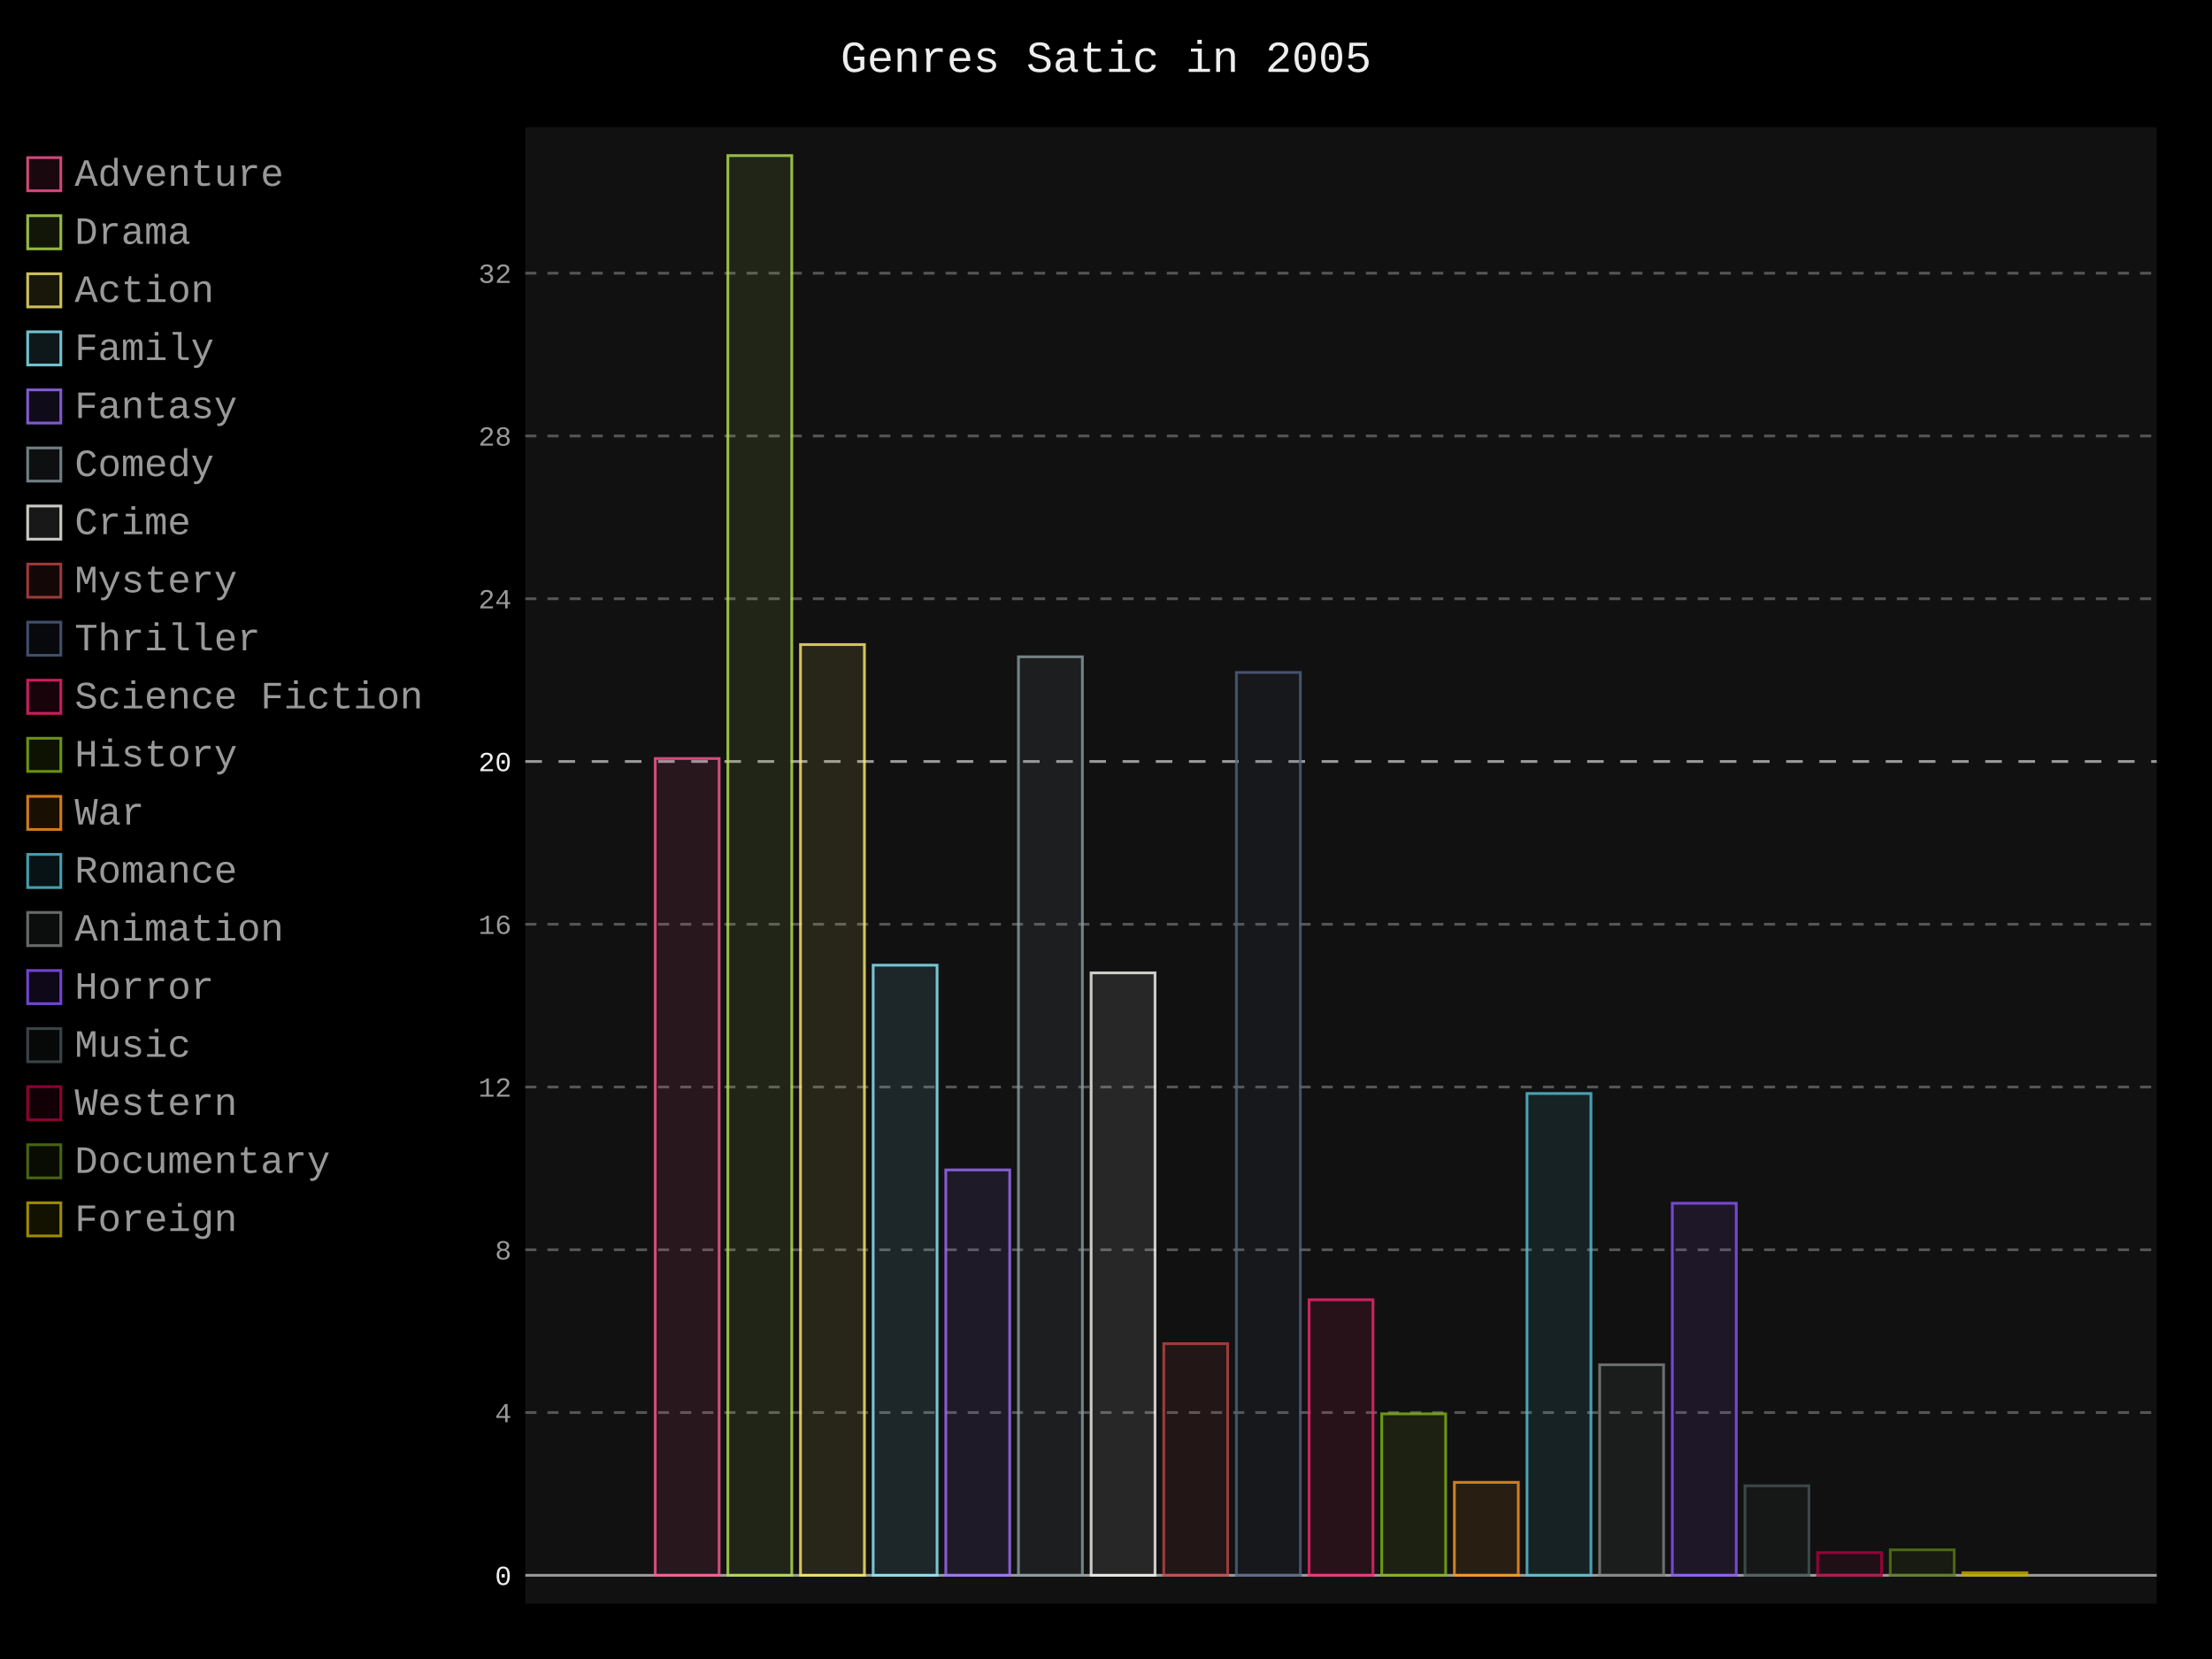
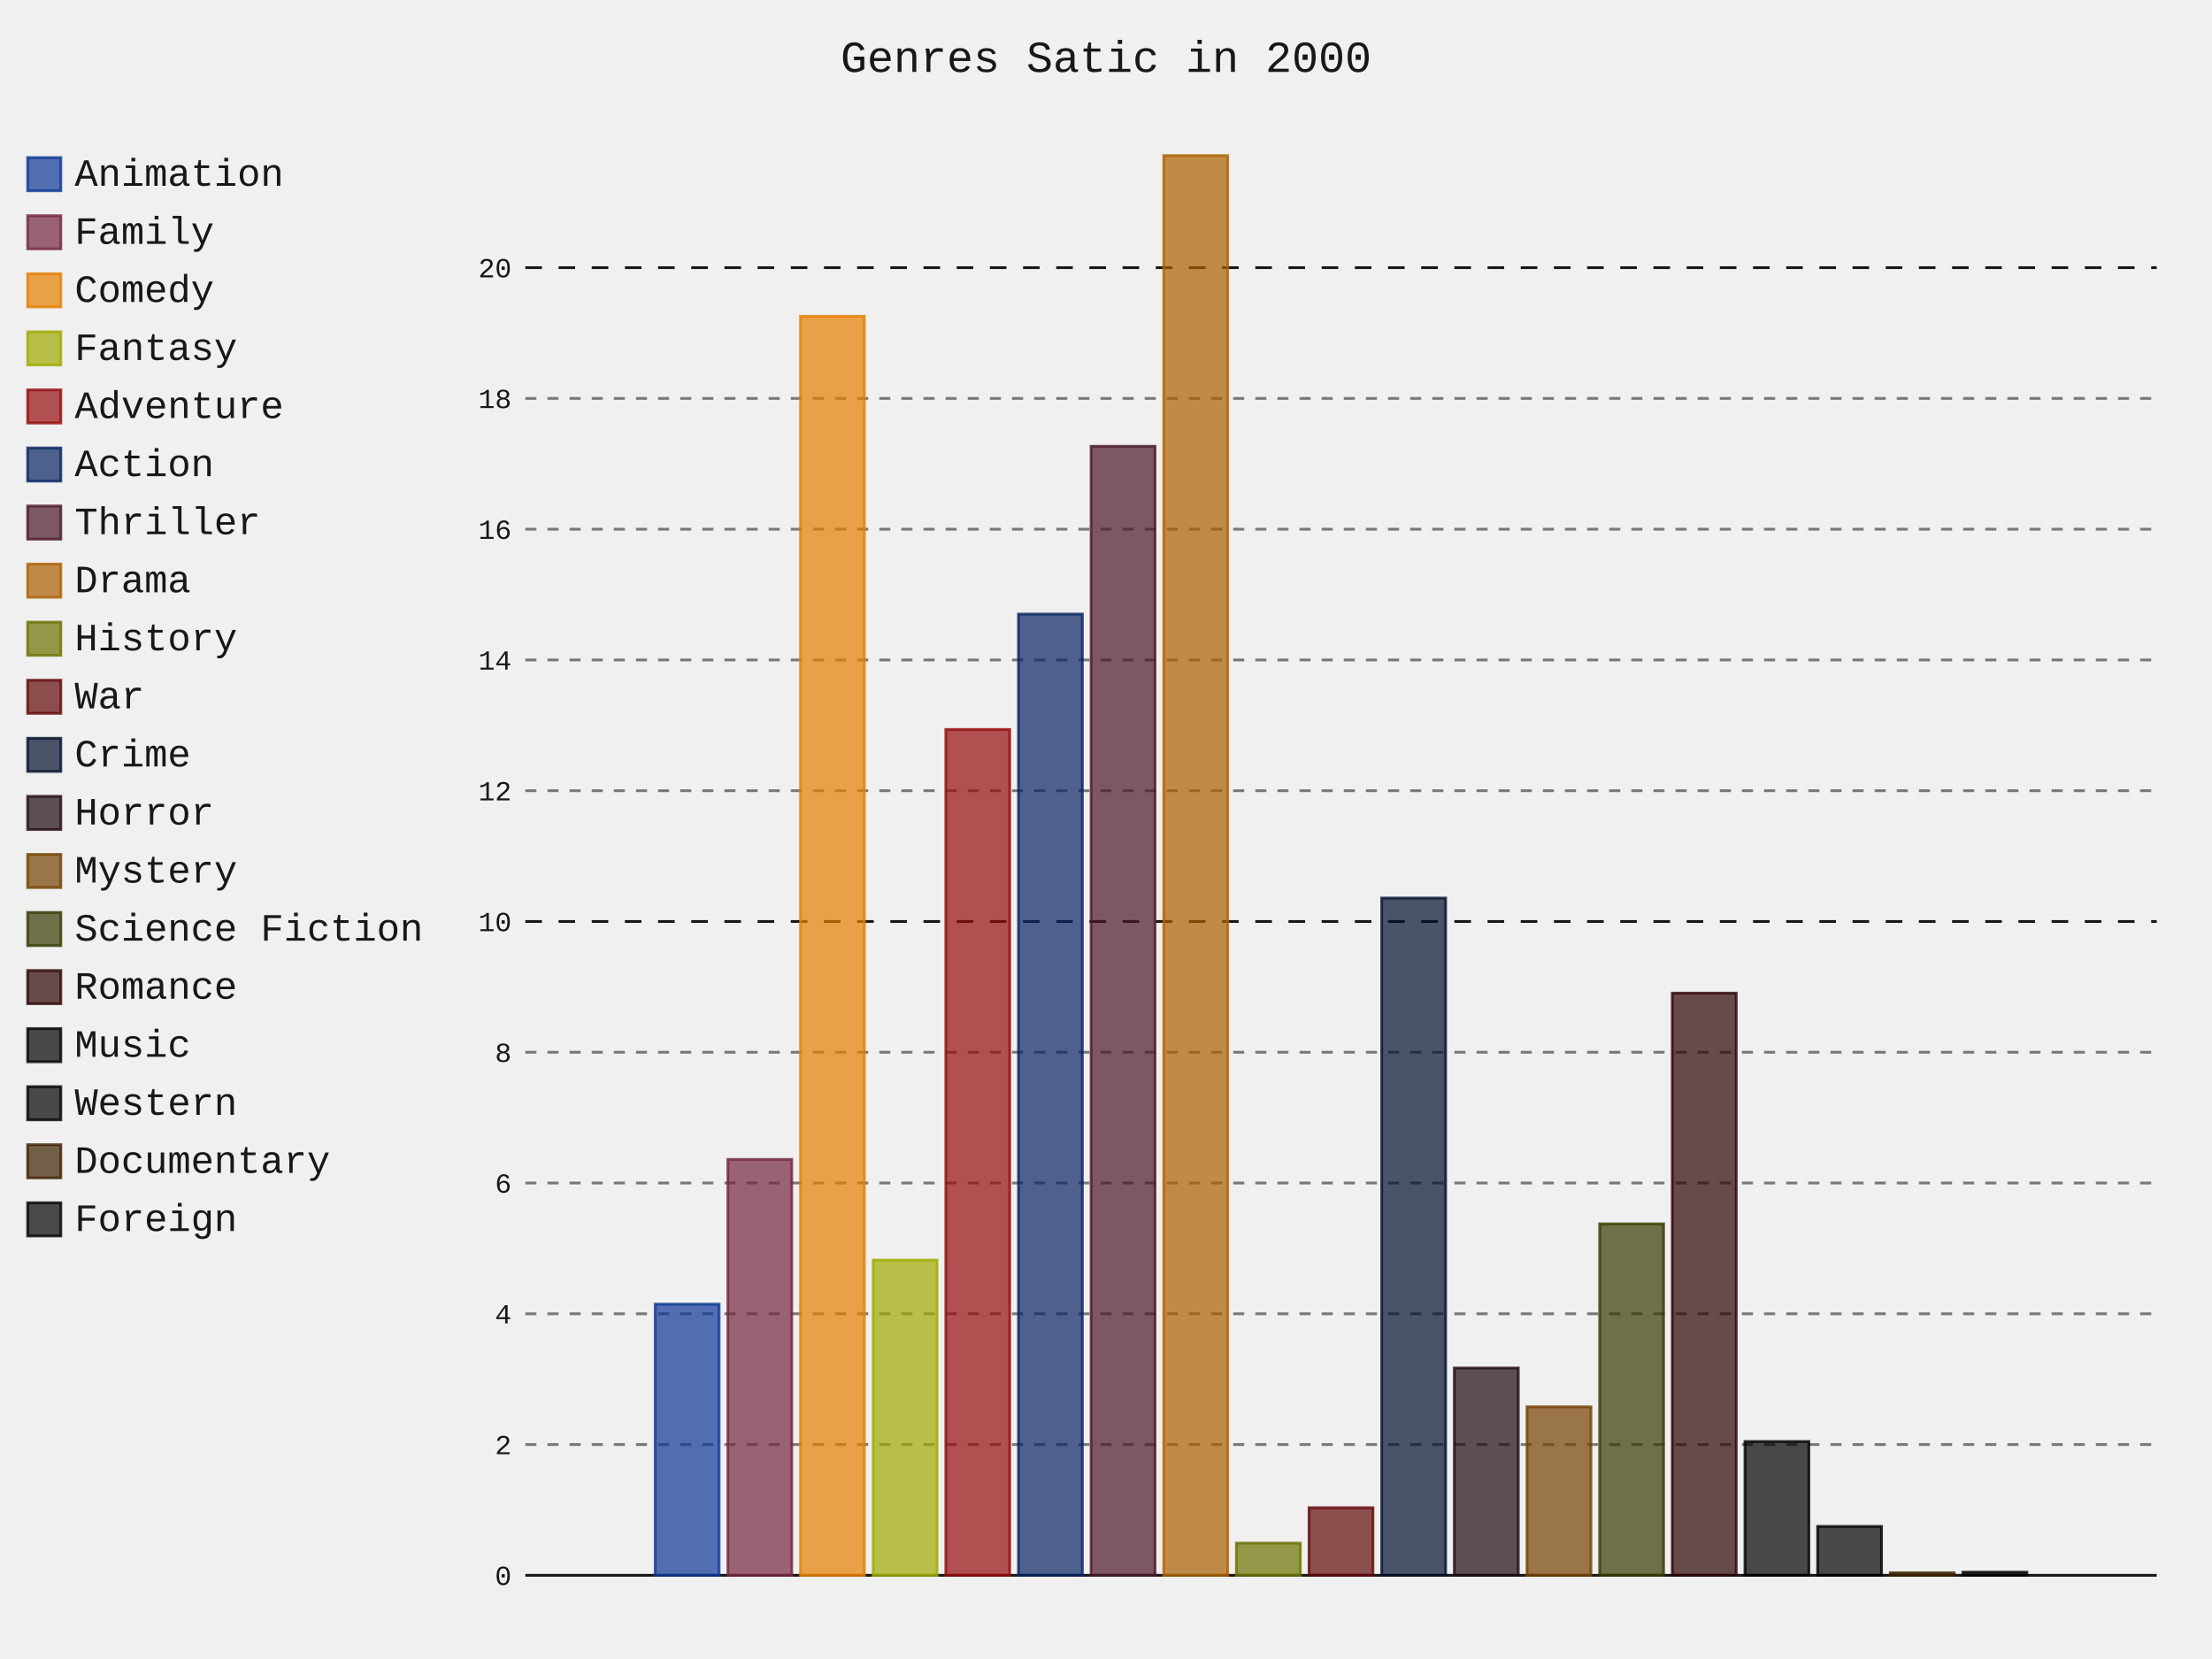
- <svg xmlns="http://www.w3.org/2000/svg" class="pygal-chart" id="chart-6a438599-40f7-4d91-a1ad-af35548b8925" viewBox="0 0 800 600">
+ <svg xmlns="http://www.w3.org/2000/svg" class="pygal-chart" id="chart-65fe7a00-359a-4807-9373-be10d2ad45ed" viewBox="0 0 800 600">
  <defs>
-     <style type="text/css">#chart-6a438599-40f7-4d91-a1ad-af35548b8925{-webkit-user-select:none;-webkit-font-smoothing:antialiased;font-family:Consolas,"Liberation Mono",Menlo,Courier,monospace}#chart-6a438599-40f7-4d91-a1ad-af35548b8925 .title{font-family:Consolas,"Liberation Mono",Menlo,Courier,monospace;font-size:16px}#chart-6a438599-40f7-4d91-a1ad-af35548b8925 .legends .legend text{font-family:Consolas,"Liberation Mono",Menlo,Courier,monospace;font-size:14px}#chart-6a438599-40f7-4d91-a1ad-af35548b8925 .axis text{font-family:Consolas,"Liberation Mono",Menlo,Courier,monospace;font-size:10px}#chart-6a438599-40f7-4d91-a1ad-af35548b8925 .axis text.major{font-family:Consolas,"Liberation Mono",Menlo,Courier,monospace;font-size:10px}#chart-6a438599-40f7-4d91-a1ad-af35548b8925 .text-overlay text.value{font-family:Consolas,"Liberation Mono",Menlo,Courier,monospace;font-size:16px}#chart-6a438599-40f7-4d91-a1ad-af35548b8925 .text-overlay text.label{font-family:Consolas,"Liberation Mono",Menlo,Courier,monospace;font-size:10px}#chart-6a438599-40f7-4d91-a1ad-af35548b8925 .tooltip{font-family:Consolas,"Liberation Mono",Menlo,Courier,monospace;font-size:14px}#chart-6a438599-40f7-4d91-a1ad-af35548b8925 text.no_data{font-family:Consolas,"Liberation Mono",Menlo,Courier,monospace;font-size:64px}
- #chart-6a438599-40f7-4d91-a1ad-af35548b8925{background-color:black}#chart-6a438599-40f7-4d91-a1ad-af35548b8925 path,#chart-6a438599-40f7-4d91-a1ad-af35548b8925 line,#chart-6a438599-40f7-4d91-a1ad-af35548b8925 rect,#chart-6a438599-40f7-4d91-a1ad-af35548b8925 circle{-webkit-transition:1s ease-out;-moz-transition:1s ease-out;transition:1s ease-out}#chart-6a438599-40f7-4d91-a1ad-af35548b8925 .graph &gt; .background{fill:black}#chart-6a438599-40f7-4d91-a1ad-af35548b8925 .plot &gt; .background{fill:#111}#chart-6a438599-40f7-4d91-a1ad-af35548b8925 .graph{fill:#999}#chart-6a438599-40f7-4d91-a1ad-af35548b8925 text.no_data{fill:#eee}#chart-6a438599-40f7-4d91-a1ad-af35548b8925 .title{fill:#eee}#chart-6a438599-40f7-4d91-a1ad-af35548b8925 .legends .legend text{fill:#999}#chart-6a438599-40f7-4d91-a1ad-af35548b8925 .legends .legend:hover text{fill:#eee}#chart-6a438599-40f7-4d91-a1ad-af35548b8925 .axis .line{stroke:#eee}#chart-6a438599-40f7-4d91-a1ad-af35548b8925 .axis .guide.line{stroke:#555}#chart-6a438599-40f7-4d91-a1ad-af35548b8925 .axis .major.line{stroke:#999}#chart-6a438599-40f7-4d91-a1ad-af35548b8925 .axis text.major{fill:#eee}#chart-6a438599-40f7-4d91-a1ad-af35548b8925 .axis.y .guides:hover .guide.line,#chart-6a438599-40f7-4d91-a1ad-af35548b8925 .line-graph .axis.x .guides:hover .guide.line,#chart-6a438599-40f7-4d91-a1ad-af35548b8925 .stackedline-graph .axis.x .guides:hover .guide.line,#chart-6a438599-40f7-4d91-a1ad-af35548b8925 .xy-graph .axis.x .guides:hover .guide.line{stroke:#eee}#chart-6a438599-40f7-4d91-a1ad-af35548b8925 .axis .guides:hover text{fill:#eee}#chart-6a438599-40f7-4d91-a1ad-af35548b8925 .reactive{fill-opacity:.1;stroke-opacity:.8}#chart-6a438599-40f7-4d91-a1ad-af35548b8925 .ci{stroke:#999}#chart-6a438599-40f7-4d91-a1ad-af35548b8925 .reactive.active,#chart-6a438599-40f7-4d91-a1ad-af35548b8925 .active .reactive{fill-opacity:.75;stroke-opacity:.9;stroke-width:4}#chart-6a438599-40f7-4d91-a1ad-af35548b8925 .ci .reactive.active{stroke-width:1.5}#chart-6a438599-40f7-4d91-a1ad-af35548b8925 .series text{fill:#eee}#chart-6a438599-40f7-4d91-a1ad-af35548b8925 .tooltip rect{fill:#111;stroke:#eee;-webkit-transition:opacity 1s ease-out;-moz-transition:opacity 1s ease-out;transition:opacity 1s ease-out}#chart-6a438599-40f7-4d91-a1ad-af35548b8925 .tooltip .label{fill:#999}#chart-6a438599-40f7-4d91-a1ad-af35548b8925 .tooltip .label{fill:#999}#chart-6a438599-40f7-4d91-a1ad-af35548b8925 .tooltip .legend{font-size:.8em;fill:#555}#chart-6a438599-40f7-4d91-a1ad-af35548b8925 .tooltip .x_label{font-size:.6em;fill:#eee}#chart-6a438599-40f7-4d91-a1ad-af35548b8925 .tooltip .xlink{font-size:.5em;text-decoration:underline}#chart-6a438599-40f7-4d91-a1ad-af35548b8925 .tooltip .value{font-size:1.5em}#chart-6a438599-40f7-4d91-a1ad-af35548b8925 .bound{font-size:.5em}#chart-6a438599-40f7-4d91-a1ad-af35548b8925 .max-value{font-size:.75em;fill:#555}#chart-6a438599-40f7-4d91-a1ad-af35548b8925 .map-element{fill:#111;stroke:#555 !important}#chart-6a438599-40f7-4d91-a1ad-af35548b8925 .map-element .reactive{fill-opacity:inherit;stroke-opacity:inherit}#chart-6a438599-40f7-4d91-a1ad-af35548b8925 .color-0,#chart-6a438599-40f7-4d91-a1ad-af35548b8925 .color-0 a:visited{stroke:#ff5995;fill:#ff5995}#chart-6a438599-40f7-4d91-a1ad-af35548b8925 .color-1,#chart-6a438599-40f7-4d91-a1ad-af35548b8925 .color-1 a:visited{stroke:#b6e354;fill:#b6e354}#chart-6a438599-40f7-4d91-a1ad-af35548b8925 .color-2,#chart-6a438599-40f7-4d91-a1ad-af35548b8925 .color-2 a:visited{stroke:#feed6c;fill:#feed6c}#chart-6a438599-40f7-4d91-a1ad-af35548b8925 .color-3,#chart-6a438599-40f7-4d91-a1ad-af35548b8925 .color-3 a:visited{stroke:#8cedff;fill:#8cedff}#chart-6a438599-40f7-4d91-a1ad-af35548b8925 .color-4,#chart-6a438599-40f7-4d91-a1ad-af35548b8925 .color-4 a:visited{stroke:#9e6ffe;fill:#9e6ffe}#chart-6a438599-40f7-4d91-a1ad-af35548b8925 .color-5,#chart-6a438599-40f7-4d91-a1ad-af35548b8925 .color-5 a:visited{stroke:#899ca1;fill:#899ca1}#chart-6a438599-40f7-4d91-a1ad-af35548b8925 .color-6,#chart-6a438599-40f7-4d91-a1ad-af35548b8925 .color-6 a:visited{stroke:#f8f8f2;fill:#f8f8f2}#chart-6a438599-40f7-4d91-a1ad-af35548b8925 .color-7,#chart-6a438599-40f7-4d91-a1ad-af35548b8925 .color-7 a:visited{stroke:#bf4646;fill:#bf4646}#chart-6a438599-40f7-4d91-a1ad-af35548b8925 .color-8,#chart-6a438599-40f7-4d91-a1ad-af35548b8925 .color-8 a:visited{stroke:#516083;fill:#516083}#chart-6a438599-40f7-4d91-a1ad-af35548b8925 .color-9,#chart-6a438599-40f7-4d91-a1ad-af35548b8925 .color-9 a:visited{stroke:#f92672;fill:#f92672}#chart-6a438599-40f7-4d91-a1ad-af35548b8925 .color-10,#chart-6a438599-40f7-4d91-a1ad-af35548b8925 .color-10 a:visited{stroke:#82b414;fill:#82b414}#chart-6a438599-40f7-4d91-a1ad-af35548b8925 .color-11,#chart-6a438599-40f7-4d91-a1ad-af35548b8925 .color-11 a:visited{stroke:#fd971f;fill:#fd971f}#chart-6a438599-40f7-4d91-a1ad-af35548b8925 .color-12,#chart-6a438599-40f7-4d91-a1ad-af35548b8925 .color-12 a:visited{stroke:#56c2d6;fill:#56c2d6}#chart-6a438599-40f7-4d91-a1ad-af35548b8925 .color-13,#chart-6a438599-40f7-4d91-a1ad-af35548b8925 .color-13 a:visited{stroke:#808384;fill:#808384}#chart-6a438599-40f7-4d91-a1ad-af35548b8925 .color-14,#chart-6a438599-40f7-4d91-a1ad-af35548b8925 .color-14 a:visited{stroke:#8c54fe;fill:#8c54fe}#chart-6a438599-40f7-4d91-a1ad-af35548b8925 .color-15,#chart-6a438599-40f7-4d91-a1ad-af35548b8925 .color-15 a:visited{stroke:#465457;fill:#465457}#chart-6a438599-40f7-4d91-a1ad-af35548b8925 .color-16,#chart-6a438599-40f7-4d91-a1ad-af35548b8925 .color-16 a:visited{stroke:#b00040;fill:#b00040}#chart-6a438599-40f7-4d91-a1ad-af35548b8925 .color-17,#chart-6a438599-40f7-4d91-a1ad-af35548b8925 .color-17 a:visited{stroke:#5a7b14;fill:#5a7b14}#chart-6a438599-40f7-4d91-a1ad-af35548b8925 .color-18,#chart-6a438599-40f7-4d91-a1ad-af35548b8925 .color-18 a:visited{stroke:#c0aa01;fill:#c0aa01}#chart-6a438599-40f7-4d91-a1ad-af35548b8925 .text-overlay .color-0 text{fill:black}#chart-6a438599-40f7-4d91-a1ad-af35548b8925 .text-overlay .color-1 text{fill:black}#chart-6a438599-40f7-4d91-a1ad-af35548b8925 .text-overlay .color-2 text{fill:black}#chart-6a438599-40f7-4d91-a1ad-af35548b8925 .text-overlay .color-3 text{fill:black}#chart-6a438599-40f7-4d91-a1ad-af35548b8925 .text-overlay .color-4 text{fill:black}#chart-6a438599-40f7-4d91-a1ad-af35548b8925 .text-overlay .color-5 text{fill:black}#chart-6a438599-40f7-4d91-a1ad-af35548b8925 .text-overlay .color-6 text{fill:black}#chart-6a438599-40f7-4d91-a1ad-af35548b8925 .text-overlay .color-7 text{fill:black}#chart-6a438599-40f7-4d91-a1ad-af35548b8925 .text-overlay .color-8 text{fill:black}#chart-6a438599-40f7-4d91-a1ad-af35548b8925 .text-overlay .color-9 text{fill:black}#chart-6a438599-40f7-4d91-a1ad-af35548b8925 .text-overlay .color-10 text{fill:black}#chart-6a438599-40f7-4d91-a1ad-af35548b8925 .text-overlay .color-11 text{fill:black}#chart-6a438599-40f7-4d91-a1ad-af35548b8925 .text-overlay .color-12 text{fill:black}#chart-6a438599-40f7-4d91-a1ad-af35548b8925 .text-overlay .color-13 text{fill:black}#chart-6a438599-40f7-4d91-a1ad-af35548b8925 .text-overlay .color-14 text{fill:black}#chart-6a438599-40f7-4d91-a1ad-af35548b8925 .text-overlay .color-15 text{fill:black}#chart-6a438599-40f7-4d91-a1ad-af35548b8925 .text-overlay .color-16 text{fill:black}#chart-6a438599-40f7-4d91-a1ad-af35548b8925 .text-overlay .color-17 text{fill:black}#chart-6a438599-40f7-4d91-a1ad-af35548b8925 .text-overlay .color-18 text{fill:black}
- #chart-6a438599-40f7-4d91-a1ad-af35548b8925 text.no_data{text-anchor:middle}#chart-6a438599-40f7-4d91-a1ad-af35548b8925 .guide.line{fill:none}#chart-6a438599-40f7-4d91-a1ad-af35548b8925 .centered{text-anchor:middle}#chart-6a438599-40f7-4d91-a1ad-af35548b8925 .title{text-anchor:middle}#chart-6a438599-40f7-4d91-a1ad-af35548b8925 .legends .legend text{fill-opacity:1}#chart-6a438599-40f7-4d91-a1ad-af35548b8925 .axis.x text{text-anchor:middle}#chart-6a438599-40f7-4d91-a1ad-af35548b8925 .axis.x:not(.web) text[transform]{text-anchor:start}#chart-6a438599-40f7-4d91-a1ad-af35548b8925 .axis.x:not(.web) text[transform].backwards{text-anchor:end}#chart-6a438599-40f7-4d91-a1ad-af35548b8925 .axis.y text{text-anchor:end}#chart-6a438599-40f7-4d91-a1ad-af35548b8925 .axis.y text[transform].backwards{text-anchor:start}#chart-6a438599-40f7-4d91-a1ad-af35548b8925 .axis.y2 text{text-anchor:start}#chart-6a438599-40f7-4d91-a1ad-af35548b8925 .axis.y2 text[transform].backwards{text-anchor:end}#chart-6a438599-40f7-4d91-a1ad-af35548b8925 .axis .guide.line{stroke-dasharray:4,4}#chart-6a438599-40f7-4d91-a1ad-af35548b8925 .axis .major.guide.line{stroke-dasharray:6,6}#chart-6a438599-40f7-4d91-a1ad-af35548b8925 .horizontal .axis.y .guide.line,#chart-6a438599-40f7-4d91-a1ad-af35548b8925 .horizontal .axis.y2 .guide.line,#chart-6a438599-40f7-4d91-a1ad-af35548b8925 .vertical .axis.x .guide.line{opacity:0}#chart-6a438599-40f7-4d91-a1ad-af35548b8925 .horizontal .axis.always_show .guide.line,#chart-6a438599-40f7-4d91-a1ad-af35548b8925 .vertical .axis.always_show .guide.line{opacity:1 !important}#chart-6a438599-40f7-4d91-a1ad-af35548b8925 .axis.y .guides:hover .guide.line,#chart-6a438599-40f7-4d91-a1ad-af35548b8925 .axis.y2 .guides:hover .guide.line,#chart-6a438599-40f7-4d91-a1ad-af35548b8925 .axis.x .guides:hover .guide.line{opacity:1}#chart-6a438599-40f7-4d91-a1ad-af35548b8925 .axis .guides:hover text{opacity:1}#chart-6a438599-40f7-4d91-a1ad-af35548b8925 .nofill{fill:none}#chart-6a438599-40f7-4d91-a1ad-af35548b8925 .subtle-fill{fill-opacity:.2}#chart-6a438599-40f7-4d91-a1ad-af35548b8925 .dot{stroke-width:1px;fill-opacity:1}#chart-6a438599-40f7-4d91-a1ad-af35548b8925 .dot.active{stroke-width:5px}#chart-6a438599-40f7-4d91-a1ad-af35548b8925 .dot.negative{fill:transparent}#chart-6a438599-40f7-4d91-a1ad-af35548b8925 text,#chart-6a438599-40f7-4d91-a1ad-af35548b8925 tspan{stroke:none !important}#chart-6a438599-40f7-4d91-a1ad-af35548b8925 .series text.active{opacity:1}#chart-6a438599-40f7-4d91-a1ad-af35548b8925 .tooltip rect{fill-opacity:.95;stroke-width:.5}#chart-6a438599-40f7-4d91-a1ad-af35548b8925 .tooltip text{fill-opacity:1}#chart-6a438599-40f7-4d91-a1ad-af35548b8925 .showable{visibility:hidden}#chart-6a438599-40f7-4d91-a1ad-af35548b8925 .showable.shown{visibility:visible}#chart-6a438599-40f7-4d91-a1ad-af35548b8925 .gauge-background{fill:rgba(229,229,229,1);stroke:none}#chart-6a438599-40f7-4d91-a1ad-af35548b8925 .bg-lines{stroke:black;stroke-width:2px}</style>
+     <style type="text/css">#chart-65fe7a00-359a-4807-9373-be10d2ad45ed{-webkit-user-select:none;-webkit-font-smoothing:antialiased;font-family:Consolas,"Liberation Mono",Menlo,Courier,monospace}#chart-65fe7a00-359a-4807-9373-be10d2ad45ed .title{font-family:Consolas,"Liberation Mono",Menlo,Courier,monospace;font-size:16px}#chart-65fe7a00-359a-4807-9373-be10d2ad45ed .legends .legend text{font-family:Consolas,"Liberation Mono",Menlo,Courier,monospace;font-size:14px}#chart-65fe7a00-359a-4807-9373-be10d2ad45ed .axis text{font-family:Consolas,"Liberation Mono",Menlo,Courier,monospace;font-size:10px}#chart-65fe7a00-359a-4807-9373-be10d2ad45ed .axis text.major{font-family:Consolas,"Liberation Mono",Menlo,Courier,monospace;font-size:10px}#chart-65fe7a00-359a-4807-9373-be10d2ad45ed .text-overlay text.value{font-family:Consolas,"Liberation Mono",Menlo,Courier,monospace;font-size:16px}#chart-65fe7a00-359a-4807-9373-be10d2ad45ed .text-overlay text.label{font-family:Consolas,"Liberation Mono",Menlo,Courier,monospace;font-size:10px}#chart-65fe7a00-359a-4807-9373-be10d2ad45ed .tooltip{font-family:Consolas,"Liberation Mono",Menlo,Courier,monospace;font-size:14px}#chart-65fe7a00-359a-4807-9373-be10d2ad45ed text.no_data{font-family:Consolas,"Liberation Mono",Menlo,Courier,monospace;font-size:64px}
+ #chart-65fe7a00-359a-4807-9373-be10d2ad45ed{background-color:transparent}#chart-65fe7a00-359a-4807-9373-be10d2ad45ed path,#chart-65fe7a00-359a-4807-9373-be10d2ad45ed line,#chart-65fe7a00-359a-4807-9373-be10d2ad45ed rect,#chart-65fe7a00-359a-4807-9373-be10d2ad45ed circle{-webkit-transition:150ms;-moz-transition:150ms;transition:150ms}#chart-65fe7a00-359a-4807-9373-be10d2ad45ed .graph &gt; .background{fill:transparent}#chart-65fe7a00-359a-4807-9373-be10d2ad45ed .plot &gt; .background{fill:rgba(240,240,240,0.7)}#chart-65fe7a00-359a-4807-9373-be10d2ad45ed .graph{fill:rgba(0,0,0,0.9)}#chart-65fe7a00-359a-4807-9373-be10d2ad45ed text.no_data{fill:rgba(0,0,0,0.9)}#chart-65fe7a00-359a-4807-9373-be10d2ad45ed .title{fill:rgba(0,0,0,0.9)}#chart-65fe7a00-359a-4807-9373-be10d2ad45ed .legends .legend text{fill:rgba(0,0,0,0.9)}#chart-65fe7a00-359a-4807-9373-be10d2ad45ed .legends .legend:hover text{fill:rgba(0,0,0,0.9)}#chart-65fe7a00-359a-4807-9373-be10d2ad45ed .axis .line{stroke:rgba(0,0,0,0.9)}#chart-65fe7a00-359a-4807-9373-be10d2ad45ed .axis .guide.line{stroke:rgba(0,0,0,0.5)}#chart-65fe7a00-359a-4807-9373-be10d2ad45ed .axis .major.line{stroke:rgba(0,0,0,0.9)}#chart-65fe7a00-359a-4807-9373-be10d2ad45ed .axis text.major{fill:rgba(0,0,0,0.9)}#chart-65fe7a00-359a-4807-9373-be10d2ad45ed .axis.y .guides:hover .guide.line,#chart-65fe7a00-359a-4807-9373-be10d2ad45ed .line-graph .axis.x .guides:hover .guide.line,#chart-65fe7a00-359a-4807-9373-be10d2ad45ed .stackedline-graph .axis.x .guides:hover .guide.line,#chart-65fe7a00-359a-4807-9373-be10d2ad45ed .xy-graph .axis.x .guides:hover .guide.line{stroke:rgba(0,0,0,0.9)}#chart-65fe7a00-359a-4807-9373-be10d2ad45ed .axis .guides:hover text{fill:rgba(0,0,0,0.9)}#chart-65fe7a00-359a-4807-9373-be10d2ad45ed .reactive{fill-opacity:.7;stroke-opacity:.8}#chart-65fe7a00-359a-4807-9373-be10d2ad45ed .ci{stroke:rgba(0,0,0,0.9)}#chart-65fe7a00-359a-4807-9373-be10d2ad45ed .reactive.active,#chart-65fe7a00-359a-4807-9373-be10d2ad45ed .active .reactive{fill-opacity:.8;stroke-opacity:.9;stroke-width:4}#chart-65fe7a00-359a-4807-9373-be10d2ad45ed .ci .reactive.active{stroke-width:1.5}#chart-65fe7a00-359a-4807-9373-be10d2ad45ed .series text{fill:rgba(0,0,0,0.9)}#chart-65fe7a00-359a-4807-9373-be10d2ad45ed .tooltip rect{fill:rgba(240,240,240,0.7);stroke:rgba(0,0,0,0.9);-webkit-transition:opacity 150ms;-moz-transition:opacity 150ms;transition:opacity 150ms}#chart-65fe7a00-359a-4807-9373-be10d2ad45ed .tooltip .label{fill:rgba(0,0,0,0.9)}#chart-65fe7a00-359a-4807-9373-be10d2ad45ed .tooltip .label{fill:rgba(0,0,0,0.9)}#chart-65fe7a00-359a-4807-9373-be10d2ad45ed .tooltip .legend{font-size:.8em;fill:rgba(0,0,0,0.5)}#chart-65fe7a00-359a-4807-9373-be10d2ad45ed .tooltip .x_label{font-size:.6em;fill:rgba(0,0,0,0.9)}#chart-65fe7a00-359a-4807-9373-be10d2ad45ed .tooltip .xlink{font-size:.5em;text-decoration:underline}#chart-65fe7a00-359a-4807-9373-be10d2ad45ed .tooltip .value{font-size:1.5em}#chart-65fe7a00-359a-4807-9373-be10d2ad45ed .bound{font-size:.5em}#chart-65fe7a00-359a-4807-9373-be10d2ad45ed .max-value{font-size:.75em;fill:rgba(0,0,0,0.5)}#chart-65fe7a00-359a-4807-9373-be10d2ad45ed .map-element{fill:rgba(240,240,240,0.7);stroke:rgba(0,0,0,0.5) !important}#chart-65fe7a00-359a-4807-9373-be10d2ad45ed .map-element .reactive{fill-opacity:inherit;stroke-opacity:inherit}#chart-65fe7a00-359a-4807-9373-be10d2ad45ed .color-0,#chart-65fe7a00-359a-4807-9373-be10d2ad45ed .color-0 a:visited{stroke:rgb(12,55,149);fill:rgb(12,55,149)}#chart-65fe7a00-359a-4807-9373-be10d2ad45ed .color-1,#chart-65fe7a00-359a-4807-9373-be10d2ad45ed .color-1 a:visited{stroke:rgb(117,38,65);fill:rgb(117,38,65)}#chart-65fe7a00-359a-4807-9373-be10d2ad45ed .color-2,#chart-65fe7a00-359a-4807-9373-be10d2ad45ed .color-2 a:visited{stroke:rgb(228,127,0);fill:rgb(228,127,0)}#chart-65fe7a00-359a-4807-9373-be10d2ad45ed .color-3,#chart-65fe7a00-359a-4807-9373-be10d2ad45ed .color-3 a:visited{stroke:rgb(159,170,0);fill:rgb(159,170,0)}#chart-65fe7a00-359a-4807-9373-be10d2ad45ed .color-4,#chart-65fe7a00-359a-4807-9373-be10d2ad45ed .color-4 a:visited{stroke:rgb(149,12,12);fill:rgb(149,12,12)}#chart-65fe7a00-359a-4807-9373-be10d2ad45ed .color-5,#chart-65fe7a00-359a-4807-9373-be10d2ad45ed .color-5 a:visited{stroke:rgb(8,36,97);fill:rgb(8,36,97)}#chart-65fe7a00-359a-4807-9373-be10d2ad45ed .color-6,#chart-65fe7a00-359a-4807-9373-be10d2ad45ed .color-6 a:visited{stroke:rgb(75,24,41);fill:rgb(75,24,41)}#chart-65fe7a00-359a-4807-9373-be10d2ad45ed .color-7,#chart-65fe7a00-359a-4807-9373-be10d2ad45ed .color-7 a:visited{stroke:rgb(172,96,0);fill:rgb(172,96,0)}#chart-65fe7a00-359a-4807-9373-be10d2ad45ed .color-8,#chart-65fe7a00-359a-4807-9373-be10d2ad45ed .color-8 a:visited{stroke:rgb(107,114,0);fill:rgb(107,114,0)}#chart-65fe7a00-359a-4807-9373-be10d2ad45ed .color-9,#chart-65fe7a00-359a-4807-9373-be10d2ad45ed .color-9 a:visited{stroke:rgb(97,8,8);fill:rgb(97,8,8)}#chart-65fe7a00-359a-4807-9373-be10d2ad45ed .color-10,#chart-65fe7a00-359a-4807-9373-be10d2ad45ed .color-10 a:visited{stroke:rgb(4,17,45);fill:rgb(4,17,45)}#chart-65fe7a00-359a-4807-9373-be10d2ad45ed .color-11,#chart-65fe7a00-359a-4807-9373-be10d2ad45ed .color-11 a:visited{stroke:rgb(32,10,18);fill:rgb(32,10,18)}#chart-65fe7a00-359a-4807-9373-be10d2ad45ed .color-12,#chart-65fe7a00-359a-4807-9373-be10d2ad45ed .color-12 a:visited{stroke:rgb(116,65,0);fill:rgb(116,65,0)}#chart-65fe7a00-359a-4807-9373-be10d2ad45ed .color-13,#chart-65fe7a00-359a-4807-9373-be10d2ad45ed .color-13 a:visited{stroke:rgb(54,58,0);fill:rgb(54,58,0)}#chart-65fe7a00-359a-4807-9373-be10d2ad45ed .color-14,#chart-65fe7a00-359a-4807-9373-be10d2ad45ed .color-14 a:visited{stroke:rgb(45,4,4);fill:rgb(45,4,4)}#chart-65fe7a00-359a-4807-9373-be10d2ad45ed .color-15,#chart-65fe7a00-359a-4807-9373-be10d2ad45ed .color-15 a:visited{stroke:rgb(0,0,0);fill:rgb(0,0,0)}#chart-65fe7a00-359a-4807-9373-be10d2ad45ed .color-16,#chart-65fe7a00-359a-4807-9373-be10d2ad45ed .color-16 a:visited{stroke:rgb(0,0,0);fill:rgb(0,0,0)}#chart-65fe7a00-359a-4807-9373-be10d2ad45ed .color-17,#chart-65fe7a00-359a-4807-9373-be10d2ad45ed .color-17 a:visited{stroke:rgb(60,33,0);fill:rgb(60,33,0)}#chart-65fe7a00-359a-4807-9373-be10d2ad45ed .color-18,#chart-65fe7a00-359a-4807-9373-be10d2ad45ed .color-18 a:visited{stroke:rgb(2,2,0);fill:rgb(2,2,0)}#chart-65fe7a00-359a-4807-9373-be10d2ad45ed .text-overlay .color-0 text{fill:black}#chart-65fe7a00-359a-4807-9373-be10d2ad45ed .text-overlay .color-1 text{fill:black}#chart-65fe7a00-359a-4807-9373-be10d2ad45ed .text-overlay .color-2 text{fill:black}#chart-65fe7a00-359a-4807-9373-be10d2ad45ed .text-overlay .color-3 text{fill:black}#chart-65fe7a00-359a-4807-9373-be10d2ad45ed .text-overlay .color-4 text{fill:black}#chart-65fe7a00-359a-4807-9373-be10d2ad45ed .text-overlay .color-5 text{fill:black}#chart-65fe7a00-359a-4807-9373-be10d2ad45ed .text-overlay .color-6 text{fill:black}#chart-65fe7a00-359a-4807-9373-be10d2ad45ed .text-overlay .color-7 text{fill:black}#chart-65fe7a00-359a-4807-9373-be10d2ad45ed .text-overlay .color-8 text{fill:black}#chart-65fe7a00-359a-4807-9373-be10d2ad45ed .text-overlay .color-9 text{fill:black}#chart-65fe7a00-359a-4807-9373-be10d2ad45ed .text-overlay .color-10 text{fill:white}#chart-65fe7a00-359a-4807-9373-be10d2ad45ed .text-overlay .color-11 text{fill:white}#chart-65fe7a00-359a-4807-9373-be10d2ad45ed .text-overlay .color-12 text{fill:black}#chart-65fe7a00-359a-4807-9373-be10d2ad45ed .text-overlay .color-13 text{fill:white}#chart-65fe7a00-359a-4807-9373-be10d2ad45ed .text-overlay .color-14 text{fill:white}#chart-65fe7a00-359a-4807-9373-be10d2ad45ed .text-overlay .color-15 text{fill:white}#chart-65fe7a00-359a-4807-9373-be10d2ad45ed .text-overlay .color-16 text{fill:white}#chart-65fe7a00-359a-4807-9373-be10d2ad45ed .text-overlay .color-17 text{fill:white}#chart-65fe7a00-359a-4807-9373-be10d2ad45ed .text-overlay .color-18 text{fill:white}
+ #chart-65fe7a00-359a-4807-9373-be10d2ad45ed text.no_data{text-anchor:middle}#chart-65fe7a00-359a-4807-9373-be10d2ad45ed .guide.line{fill:none}#chart-65fe7a00-359a-4807-9373-be10d2ad45ed .centered{text-anchor:middle}#chart-65fe7a00-359a-4807-9373-be10d2ad45ed .title{text-anchor:middle}#chart-65fe7a00-359a-4807-9373-be10d2ad45ed .legends .legend text{fill-opacity:1}#chart-65fe7a00-359a-4807-9373-be10d2ad45ed .axis.x text{text-anchor:middle}#chart-65fe7a00-359a-4807-9373-be10d2ad45ed .axis.x:not(.web) text[transform]{text-anchor:start}#chart-65fe7a00-359a-4807-9373-be10d2ad45ed .axis.x:not(.web) text[transform].backwards{text-anchor:end}#chart-65fe7a00-359a-4807-9373-be10d2ad45ed .axis.y text{text-anchor:end}#chart-65fe7a00-359a-4807-9373-be10d2ad45ed .axis.y text[transform].backwards{text-anchor:start}#chart-65fe7a00-359a-4807-9373-be10d2ad45ed .axis.y2 text{text-anchor:start}#chart-65fe7a00-359a-4807-9373-be10d2ad45ed .axis.y2 text[transform].backwards{text-anchor:end}#chart-65fe7a00-359a-4807-9373-be10d2ad45ed .axis .guide.line{stroke-dasharray:4,4}#chart-65fe7a00-359a-4807-9373-be10d2ad45ed .axis .major.guide.line{stroke-dasharray:6,6}#chart-65fe7a00-359a-4807-9373-be10d2ad45ed .horizontal .axis.y .guide.line,#chart-65fe7a00-359a-4807-9373-be10d2ad45ed .horizontal .axis.y2 .guide.line,#chart-65fe7a00-359a-4807-9373-be10d2ad45ed .vertical .axis.x .guide.line{opacity:0}#chart-65fe7a00-359a-4807-9373-be10d2ad45ed .horizontal .axis.always_show .guide.line,#chart-65fe7a00-359a-4807-9373-be10d2ad45ed .vertical .axis.always_show .guide.line{opacity:1 !important}#chart-65fe7a00-359a-4807-9373-be10d2ad45ed .axis.y .guides:hover .guide.line,#chart-65fe7a00-359a-4807-9373-be10d2ad45ed .axis.y2 .guides:hover .guide.line,#chart-65fe7a00-359a-4807-9373-be10d2ad45ed .axis.x .guides:hover .guide.line{opacity:1}#chart-65fe7a00-359a-4807-9373-be10d2ad45ed .axis .guides:hover text{opacity:1}#chart-65fe7a00-359a-4807-9373-be10d2ad45ed .nofill{fill:none}#chart-65fe7a00-359a-4807-9373-be10d2ad45ed .subtle-fill{fill-opacity:.2}#chart-65fe7a00-359a-4807-9373-be10d2ad45ed .dot{stroke-width:1px;fill-opacity:1}#chart-65fe7a00-359a-4807-9373-be10d2ad45ed .dot.active{stroke-width:5px}#chart-65fe7a00-359a-4807-9373-be10d2ad45ed .dot.negative{fill:transparent}#chart-65fe7a00-359a-4807-9373-be10d2ad45ed text,#chart-65fe7a00-359a-4807-9373-be10d2ad45ed tspan{stroke:none !important}#chart-65fe7a00-359a-4807-9373-be10d2ad45ed .series text.active{opacity:1}#chart-65fe7a00-359a-4807-9373-be10d2ad45ed .tooltip rect{fill-opacity:.95;stroke-width:.5}#chart-65fe7a00-359a-4807-9373-be10d2ad45ed .tooltip text{fill-opacity:1}#chart-65fe7a00-359a-4807-9373-be10d2ad45ed .showable{visibility:hidden}#chart-65fe7a00-359a-4807-9373-be10d2ad45ed .showable.shown{visibility:visible}#chart-65fe7a00-359a-4807-9373-be10d2ad45ed .gauge-background{fill:rgba(229,229,229,1);stroke:none}#chart-65fe7a00-359a-4807-9373-be10d2ad45ed .bg-lines{stroke:transparent;stroke-width:2px}</style>
  </defs>
  <g class="graph bar-graph vertical">
    <rect class="background" height="600" width="800" x="0" y="0" />
    <g class="plot" transform="translate(190, 46)">
      <rect class="background" height="534" width="590.0" x="0" y="0" />
      <g class="axis y always_show">
        <g class="guides">
          <path class="axis major line" d="M0 523.731 h590" />
          <text class="major" x="-5" y="527.231">0</text>
        </g>
        <g class="guides">
-           <path class="guide line" d="M0 464.865 h590" />
-           <text class="" x="-5" y="468.365">4</text>
-         </g>
-         <g class="guides">
-           <path class="guide line" d="M0 406 h590" />
-           <text class="" x="-5" y="409.5">8</text>
-         </g>
-         <g class="guides">
-           <path class="guide line" d="M0 347.134 h590" />
-           <text class="" x="-5" y="350.634">12</text>
-         </g>
-         <g class="guides">
-           <path class="guide line" d="M0 288.269 h590" />
-           <text class="" x="-5" y="291.769">16</text>
-         </g>
-         <g class="guides">
-           <path class="major guide line" d="M0 229.403 h590" />
-           <text class="major" x="-5" y="232.903">20</text>
-         </g>
-         <g class="guides">
-           <path class="guide line" d="M0 170.538 h590" />
-           <text class="" x="-5" y="174.038">24</text>
-         </g>
-         <g class="guides">
-           <path class="guide line" d="M0 111.672 h590" />
-           <text class="" x="-5" y="115.172">28</text>
-         </g>
-         <g class="guides">
-           <path class="guide line" d="M0 52.807 h590" />
-           <text class="" x="-5" y="56.307">32</text>
+           <path class="guide line" d="M0 476.438 h590" />
+           <text class="" x="-5" y="479.938">2</text>
+         </g>
+         <g class="guides">
+           <path class="guide line" d="M0 429.145 h590" />
+           <text class="" x="-5" y="432.645">4</text>
+         </g>
+         <g class="guides">
+           <path class="guide line" d="M0 381.851 h590" />
+           <text class="" x="-5" y="385.351">6</text>
+         </g>
+         <g class="guides">
+           <path class="guide line" d="M0 334.558 h590" />
+           <text class="" x="-5" y="338.058">8</text>
+         </g>
+         <g class="guides">
+           <path class="major guide line" d="M0 287.265 h590" />
+           <text class="major" x="-5" y="290.765">10</text>
+         </g>
+         <g class="guides">
+           <path class="guide line" d="M0 239.972 h590" />
+           <text class="" x="-5" y="243.472">12</text>
+         </g>
+         <g class="guides">
+           <path class="guide line" d="M0 192.679 h590" />
+           <text class="" x="-5" y="196.179">14</text>
+         </g>
+         <g class="guides">
+           <path class="guide line" d="M0 145.386 h590" />
+           <text class="" x="-5" y="148.886">16</text>
+         </g>
+         <g class="guides">
+           <path class="guide line" d="M0 98.093 h590" />
+           <text class="" x="-5" y="101.593">18</text>
+         </g>
+         <g class="guides">
+           <path class="major guide line" d="M0 50.8 h590" />
+           <text class="major" x="-5" y="54.3">20</text>
        </g>
      </g>
      <g class="series serie-0 color-0">
        <g class="bars">
          <g class="bar">
-             <rect class="rect reactive tooltip-trigger" height="295.406" rx="0" ry="0" width="23.122" x="46.961" y="228.325" />
+             <rect class="rect reactive tooltip-trigger" height="98.07" rx="0" ry="0" width="23.122" x="46.961" y="425.661" />
          </g>
        </g>
      </g>
      <g class="series serie-1 color-1">
        <g class="bars">
          <g class="bar">
-             <rect class="rect reactive tooltip-trigger" height="513.462" rx="0" ry="0" width="23.122" x="73.236" y="10.269" />
+             <rect class="rect reactive tooltip-trigger" height="150.421" rx="0" ry="0" width="23.122" x="73.236" y="373.31" />
          </g>
        </g>
      </g>
      <g class="series serie-2 color-2">
        <g class="bars">
          <g class="bar">
-             <rect class="rect reactive tooltip-trigger" height="336.616" rx="0" ry="0" width="23.122" x="99.512" y="187.114" />
+             <rect class="rect reactive tooltip-trigger" height="455.357" rx="0" ry="0" width="23.122" x="99.512" y="68.374" />
          </g>
        </g>
      </g>
      <g class="series serie-3 color-3">
        <g class="bars">
          <g class="bar">
-             <rect class="rect reactive tooltip-trigger" height="220.663" rx="0" ry="0" width="23.122" x="125.787" y="303.068" />
+             <rect class="rect reactive tooltip-trigger" height="113.997" rx="0" ry="0" width="23.122" x="125.787" y="409.733" />
          </g>
        </g>
      </g>
      <g class="series serie-4 color-4">
        <g class="bars">
          <g class="bar">
-             <rect class="rect reactive tooltip-trigger" height="146.621" rx="0" ry="0" width="23.122" x="152.062" y="377.11" />
+             <rect class="rect reactive tooltip-trigger" height="305.917" rx="0" ry="0" width="23.122" x="152.062" y="217.813" />
          </g>
        </g>
      </g>
      <g class="series serie-5 color-5">
        <g class="bars">
          <g class="bar">
-             <rect class="rect reactive tooltip-trigger" height="332.194" rx="0" ry="0" width="23.122" x="178.338" y="191.537" />
+             <rect class="rect reactive tooltip-trigger" height="347.637" rx="0" ry="0" width="23.122" x="178.338" y="176.093" />
          </g>
        </g>
      </g>
      <g class="series serie-6 color-6">
        <g class="bars">
          <g class="bar">
-             <rect class="rect reactive tooltip-trigger" height="217.879" rx="0" ry="0" width="23.122" x="204.613" y="305.852" />
+             <rect class="rect reactive tooltip-trigger" height="408.334" rx="0" ry="0" width="23.122" x="204.613" y="115.397" />
          </g>
        </g>
      </g>
      <g class="series serie-7 color-7">
        <g class="bars">
          <g class="bar">
-             <rect class="rect reactive tooltip-trigger" height="83.777" rx="0" ry="0" width="23.122" x="230.888" y="439.954" />
+             <rect class="rect reactive tooltip-trigger" height="513.462" rx="0" ry="0" width="23.122" x="230.888" y="10.269" />
          </g>
        </g>
      </g>
      <g class="series serie-8 color-8">
        <g class="bars">
          <g class="bar">
-             <rect class="rect reactive tooltip-trigger" height="326.537" rx="0" ry="0" width="23.122" x="257.164" y="197.194" />
+             <rect class="rect reactive tooltip-trigger" height="11.647" rx="0" ry="0" width="23.122" x="257.164" y="512.084" />
          </g>
        </g>
      </g>
      <g class="series serie-9 color-9">
        <g class="bars">
          <g class="bar">
-             <rect class="rect reactive tooltip-trigger" height="99.66" rx="0" ry="0" width="23.122" x="283.439" y="424.071" />
+             <rect class="rect reactive tooltip-trigger" height="24.442" rx="0" ry="0" width="23.122" x="283.439" y="499.289" />
          </g>
        </g>
      </g>
      <g class="series serie-10 color-10">
        <g class="bars">
          <g class="bar">
-             <rect class="rect reactive tooltip-trigger" height="58.403" rx="0" ry="0" width="23.122" x="309.714" y="465.328" />
+             <rect class="rect reactive tooltip-trigger" height="244.936" rx="0" ry="0" width="23.122" x="309.714" y="278.794" />
          </g>
        </g>
      </g>
      <g class="series serie-11 color-11">
        <g class="bars">
          <g class="bar">
-             <rect class="rect reactive tooltip-trigger" height="33.618" rx="0" ry="0" width="23.122" x="335.989" y="490.112" />
+             <rect class="rect reactive tooltip-trigger" height="74.982" rx="0" ry="0" width="23.122" x="335.989" y="448.749" />
          </g>
        </g>
      </g>
      <g class="series serie-12 color-12">
        <g class="bars">
          <g class="bar">
-             <rect class="rect reactive tooltip-trigger" height="174.256" rx="0" ry="0" width="23.122" x="362.265" y="349.475" />
+             <rect class="rect reactive tooltip-trigger" height="60.95" rx="0" ry="0" width="23.122" x="362.265" y="462.781" />
          </g>
        </g>
      </g>
      <g class="series serie-13 color-13">
        <g class="bars">
          <g class="bar">
-             <rect class="rect reactive tooltip-trigger" height="76.153" rx="0" ry="0" width="23.122" x="388.54" y="447.578" />
+             <rect class="rect reactive tooltip-trigger" height="127.115" rx="0" ry="0" width="23.122" x="388.54" y="396.616" />
          </g>
        </g>
      </g>
      <g class="series serie-14 color-14">
        <g class="bars">
          <g class="bar">
-             <rect class="rect reactive tooltip-trigger" height="134.553" rx="0" ry="0" width="23.122" x="414.815" y="389.177" />
+             <rect class="rect reactive tooltip-trigger" height="210.548" rx="0" ry="0" width="23.122" x="414.815" y="313.182" />
          </g>
        </g>
      </g>
      <g class="series serie-15 color-15">
        <g class="bars">
          <g class="bar">
-             <rect class="rect reactive tooltip-trigger" height="32.378" rx="0" ry="0" width="23.122" x="441.091" y="491.353" />
+             <rect class="rect reactive tooltip-trigger" height="48.392" rx="0" ry="0" width="23.122" x="441.091" y="475.339" />
          </g>
        </g>
      </g>
      <g class="series serie-16 color-16">
        <g class="bars">
          <g class="bar">
-             <rect class="rect reactive tooltip-trigger" height="8.206" rx="0" ry="0" width="23.122" x="467.366" y="515.525" />
+             <rect class="rect reactive tooltip-trigger" height="17.685" rx="0" ry="0" width="23.122" x="467.366" y="506.045" />
          </g>
        </g>
      </g>
      <g class="series serie-17 color-17">
        <g class="bars">
          <g class="bar">
-             <rect class="rect reactive tooltip-trigger" height="9.216" rx="0" ry="0" width="23.122" x="493.641" y="514.515" />
+             <rect class="rect reactive tooltip-trigger" height="0.901" rx="0" ry="0" width="23.122" x="493.641" y="522.83" />
          </g>
        </g>
      </g>
      <g class="series serie-18 color-18">
        <g class="bars">
          <g class="bar">
-             <rect class="rect reactive tooltip-trigger" height="0.94" rx="0" ry="0" width="23.122" x="519.917" y="522.791" />
+             <rect class="rect reactive tooltip-trigger" height="1.135" rx="0" ry="0" width="23.122" x="519.917" y="522.596" />
          </g>
        </g>
      </g>
    </g>
    <g class="titles">
-       <text class="title plot_title" x="400.0" y="26">Genres Satic in 2005</text>
+       <text class="title plot_title" x="400.0" y="26">Genres Satic in 2000</text>
    </g>
    <g class="plot overlay" transform="translate(190, 46)">
      <g class="series serie-0 color-0" />
      <g class="series serie-1 color-1" />
      <g class="series serie-2 color-2" />
      <g class="series serie-3 color-3" />
      <g class="series serie-4 color-4" />
      <g class="series serie-5 color-5" />
      <g class="series serie-6 color-6" />
      <g class="series serie-7 color-7" />
      <g class="series serie-8 color-8" />
      <g class="series serie-9 color-9" />
      <g class="series serie-10 color-10" />
      <g class="series serie-11 color-11" />
      <g class="series serie-12 color-12" />
      <g class="series serie-13 color-13" />
      <g class="series serie-14 color-14" />
      <g class="series serie-15 color-15" />
      <g class="series serie-16 color-16" />
      <g class="series serie-17 color-17" />
      <g class="series serie-18 color-18" />
    </g>
    <g class="plot text-overlay" transform="translate(190, 46)">
      <g class="series serie-0 color-0" />
      <g class="series serie-1 color-1" />
      <g class="series serie-2 color-2" />
      <g class="series serie-3 color-3" />
      <g class="series serie-4 color-4" />
      <g class="series serie-5 color-5" />
      <g class="series serie-6 color-6" />
      <g class="series serie-7 color-7" />
      <g class="series serie-8 color-8" />
      <g class="series serie-9 color-9" />
      <g class="series serie-10 color-10" />
      <g class="series serie-11 color-11" />
      <g class="series serie-12 color-12" />
      <g class="series serie-13 color-13" />
      <g class="series serie-14 color-14" />
      <g class="series serie-15 color-15" />
      <g class="series serie-16 color-16" />
      <g class="series serie-17 color-17" />
      <g class="series serie-18 color-18" />
    </g>
    <g class="plot tooltip-overlay" transform="translate(190, 46)">
      <g class="tooltip" style="opacity: 0" transform="translate(0 0)">
        <rect class="tooltip-box" height="0" rx="0" ry="0" width="0" />
        <g class="text" />
      </g>
    </g>
    <g class="legends" transform="translate(10, 56)">
      <g class="legend reactive activate-serie" id="activate-serie-0">
        <rect class="color-0 reactive" height="12" width="12" x="0.0" y="1.0" />
-         <text x="17.0" y="11.2">Adventure</text>
+         <text x="17.0" y="11.2">Animation</text>
      </g>
      <g class="legend reactive activate-serie" id="activate-serie-1">
        <rect class="color-1 reactive" height="12" width="12" x="0.0" y="22.0" />
-         <text x="17.0" y="32.2">Drama</text>
+         <text x="17.0" y="32.2">Family</text>
      </g>
      <g class="legend reactive activate-serie" id="activate-serie-2">
        <rect class="color-2 reactive" height="12" width="12" x="0.0" y="43.0" />
-         <text x="17.0" y="53.2">Action</text>
+         <text x="17.0" y="53.2">Comedy</text>
      </g>
      <g class="legend reactive activate-serie" id="activate-serie-3">
        <rect class="color-3 reactive" height="12" width="12" x="0.0" y="64.0" />
-         <text x="17.0" y="74.2">Family</text>
+         <text x="17.0" y="74.2">Fantasy</text>
      </g>
      <g class="legend reactive activate-serie" id="activate-serie-4">
        <rect class="color-4 reactive" height="12" width="12" x="0.0" y="85.0" />
-         <text x="17.0" y="95.2">Fantasy</text>
+         <text x="17.0" y="95.2">Adventure</text>
      </g>
      <g class="legend reactive activate-serie" id="activate-serie-5">
        <rect class="color-5 reactive" height="12" width="12" x="0.0" y="106.0" />
-         <text x="17.0" y="116.2">Comedy</text>
+         <text x="17.0" y="116.2">Action</text>
      </g>
      <g class="legend reactive activate-serie" id="activate-serie-6">
        <rect class="color-6 reactive" height="12" width="12" x="0.0" y="127.0" />
-         <text x="17.0" y="137.2">Crime</text>
+         <text x="17.0" y="137.2">Thriller</text>
      </g>
      <g class="legend reactive activate-serie" id="activate-serie-7">
        <rect class="color-7 reactive" height="12" width="12" x="0.0" y="148.0" />
-         <text x="17.0" y="158.2">Mystery</text>
+         <text x="17.0" y="158.2">Drama</text>
      </g>
      <g class="legend reactive activate-serie" id="activate-serie-8">
        <rect class="color-8 reactive" height="12" width="12" x="0.0" y="169.0" />
-         <text x="17.0" y="179.2">Thriller</text>
+         <text x="17.0" y="179.2">History</text>
      </g>
      <g class="legend reactive activate-serie" id="activate-serie-9">
        <rect class="color-9 reactive" height="12" width="12" x="0.0" y="190.0" />
-         <text x="17.0" y="200.2">Science Fiction</text>
+         <text x="17.0" y="200.2">War</text>
      </g>
      <g class="legend reactive activate-serie" id="activate-serie-10">
        <rect class="color-10 reactive" height="12" width="12" x="0.0" y="211.0" />
-         <text x="17.0" y="221.2">History</text>
+         <text x="17.0" y="221.2">Crime</text>
      </g>
      <g class="legend reactive activate-serie" id="activate-serie-11">
        <rect class="color-11 reactive" height="12" width="12" x="0.0" y="232.0" />
-         <text x="17.0" y="242.2">War</text>
+         <text x="17.0" y="242.2">Horror</text>
      </g>
      <g class="legend reactive activate-serie" id="activate-serie-12">
        <rect class="color-12 reactive" height="12" width="12" x="0.0" y="253.0" />
-         <text x="17.0" y="263.2">Romance</text>
+         <text x="17.0" y="263.2">Mystery</text>
      </g>
      <g class="legend reactive activate-serie" id="activate-serie-13">
        <rect class="color-13 reactive" height="12" width="12" x="0.0" y="274.0" />
-         <text x="17.0" y="284.2">Animation</text>
+         <text x="17.0" y="284.2">Science Fiction</text>
      </g>
      <g class="legend reactive activate-serie" id="activate-serie-14">
        <rect class="color-14 reactive" height="12" width="12" x="0.0" y="295.0" />
-         <text x="17.0" y="305.2">Horror</text>
+         <text x="17.0" y="305.2">Romance</text>
      </g>
      <g class="legend reactive activate-serie" id="activate-serie-15">
        <rect class="color-15 reactive" height="12" width="12" x="0.0" y="316.0" />
        <text x="17.0" y="326.2">Music</text>
      </g>
      <g class="legend reactive activate-serie" id="activate-serie-16">
        <rect class="color-16 reactive" height="12" width="12" x="0.0" y="337.0" />
        <text x="17.0" y="347.2">Western</text>
      </g>
      <g class="legend reactive activate-serie" id="activate-serie-17">
        <rect class="color-17 reactive" height="12" width="12" x="0.0" y="358.0" />
        <text x="17.0" y="368.2">Documentary</text>
      </g>
      <g class="legend reactive activate-serie" id="activate-serie-18">
        <rect class="color-18 reactive" height="12" width="12" x="0.0" y="379.0" />
        <text x="17.0" y="389.2">Foreign</text>
      </g>
    </g>
    <g class="legends" transform="translate(790, 56)" />
  </g>
</svg>
